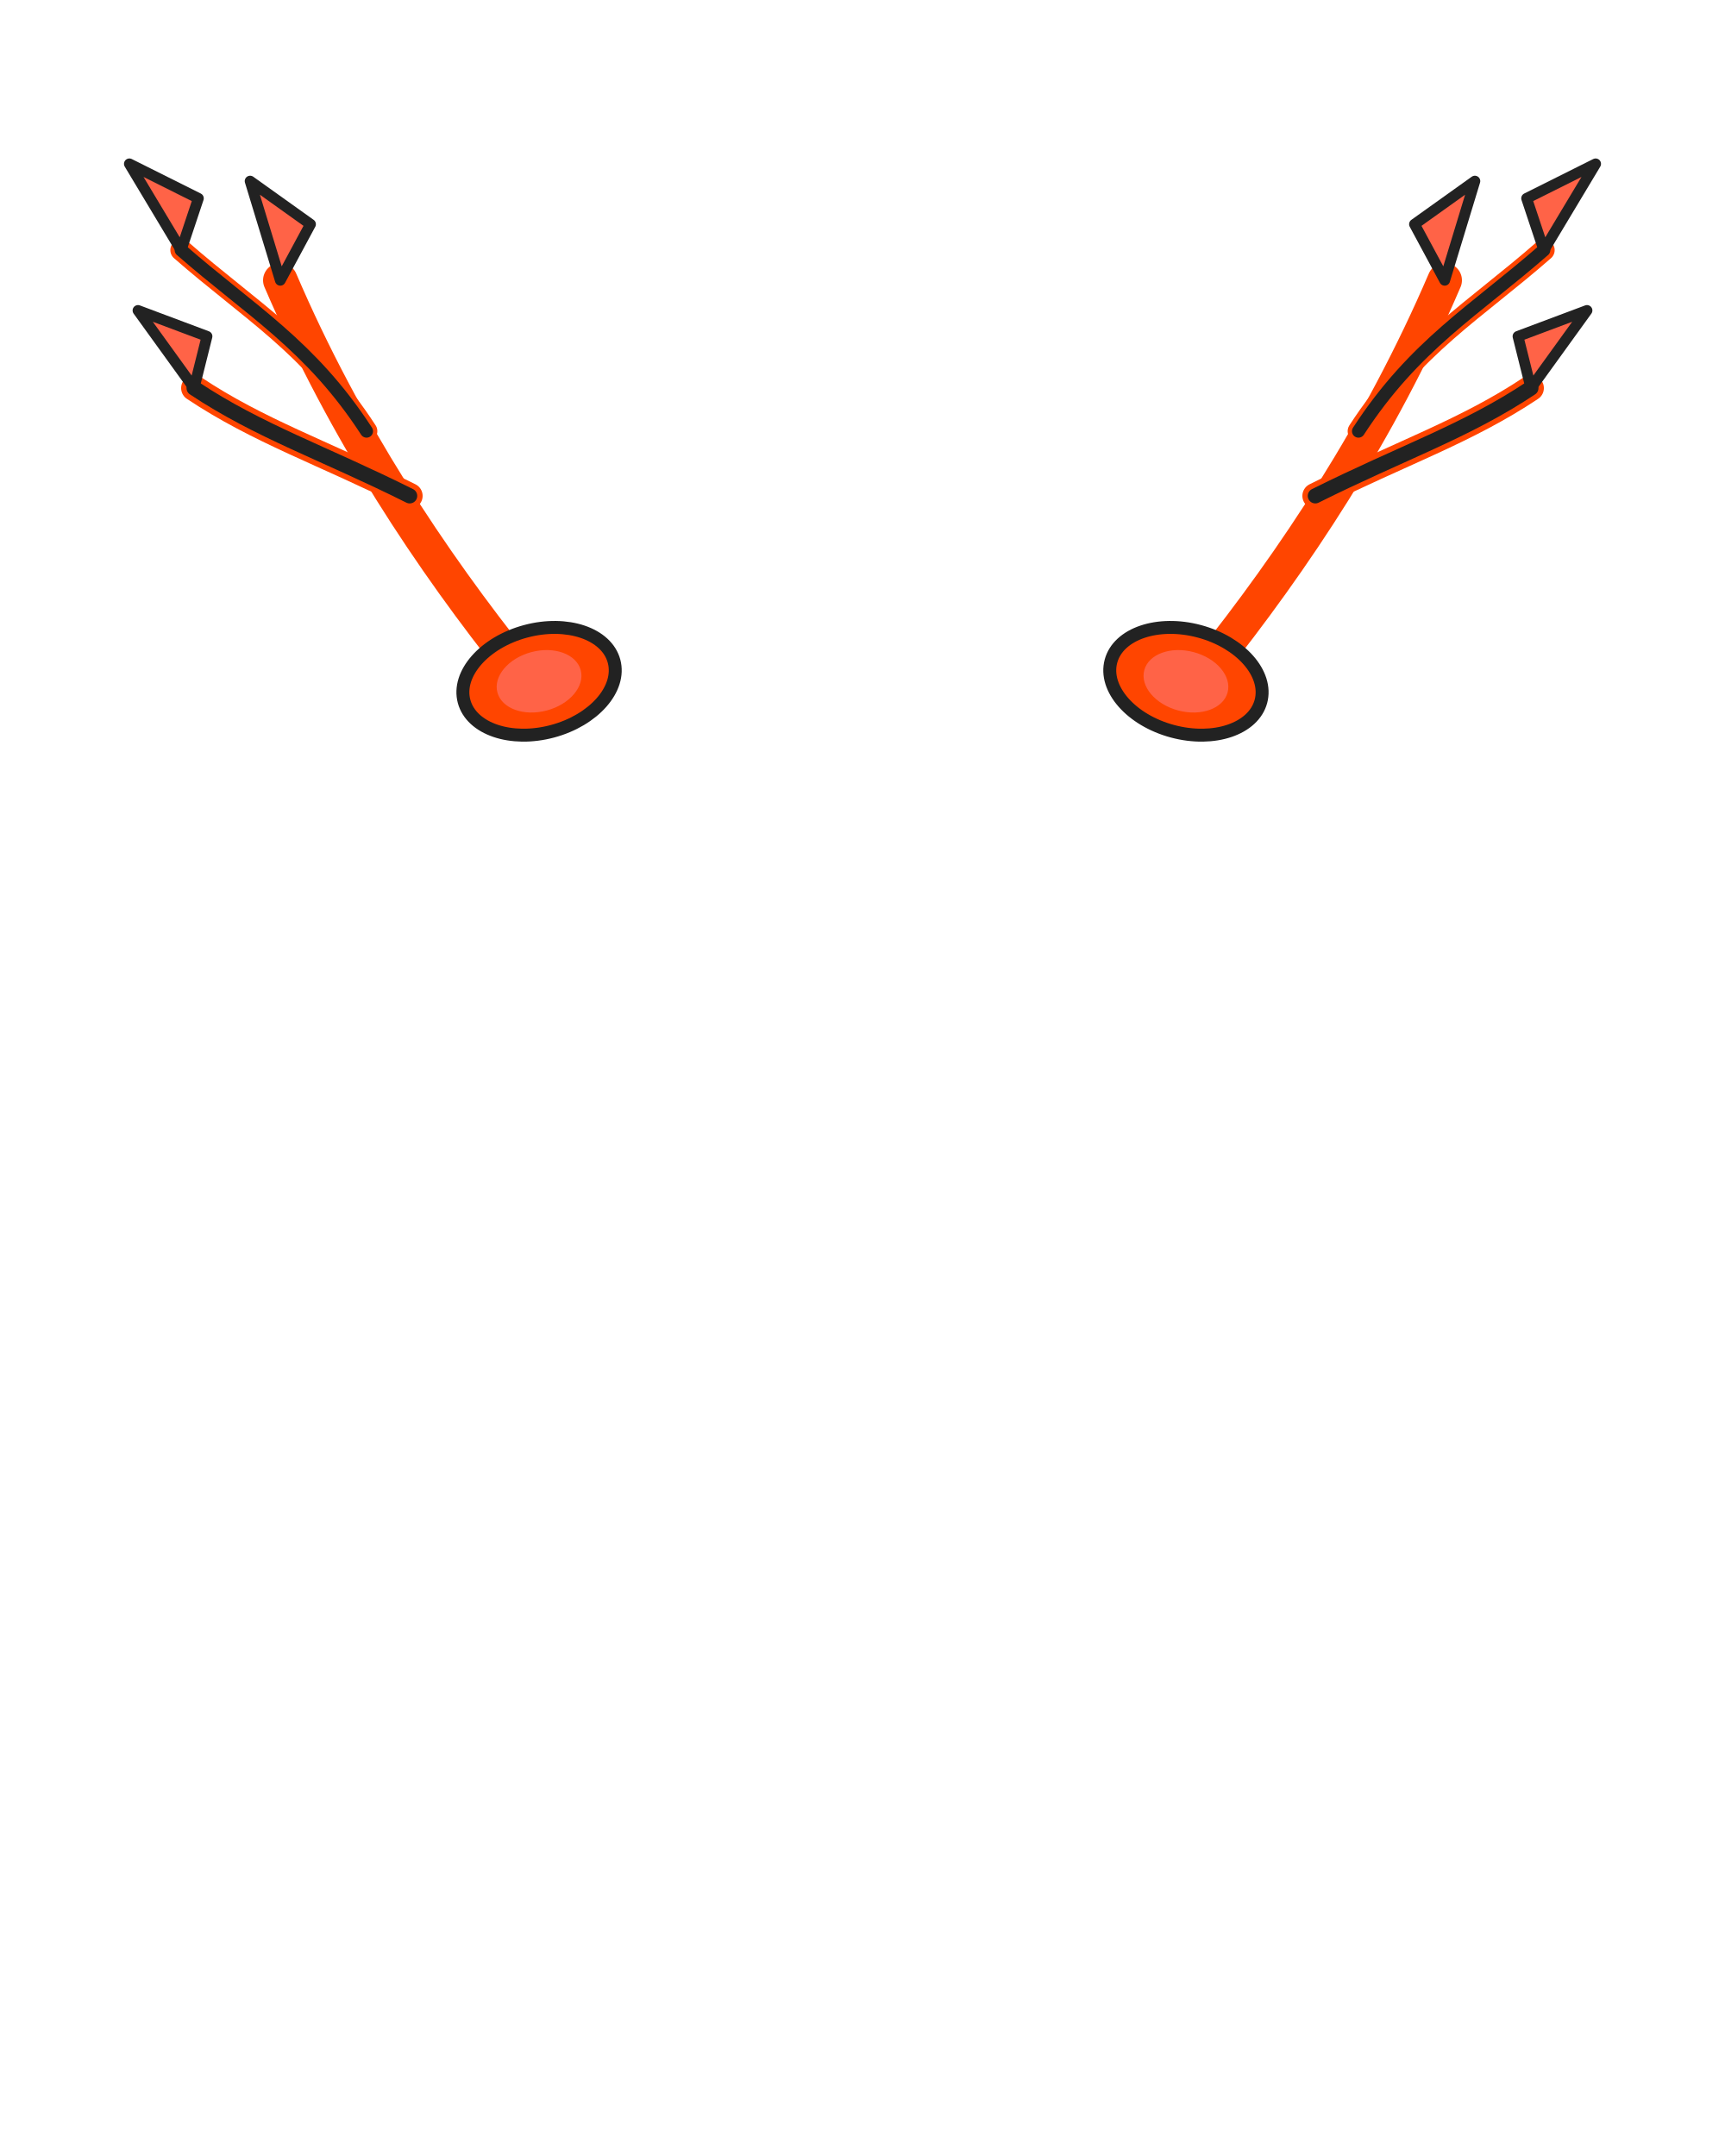
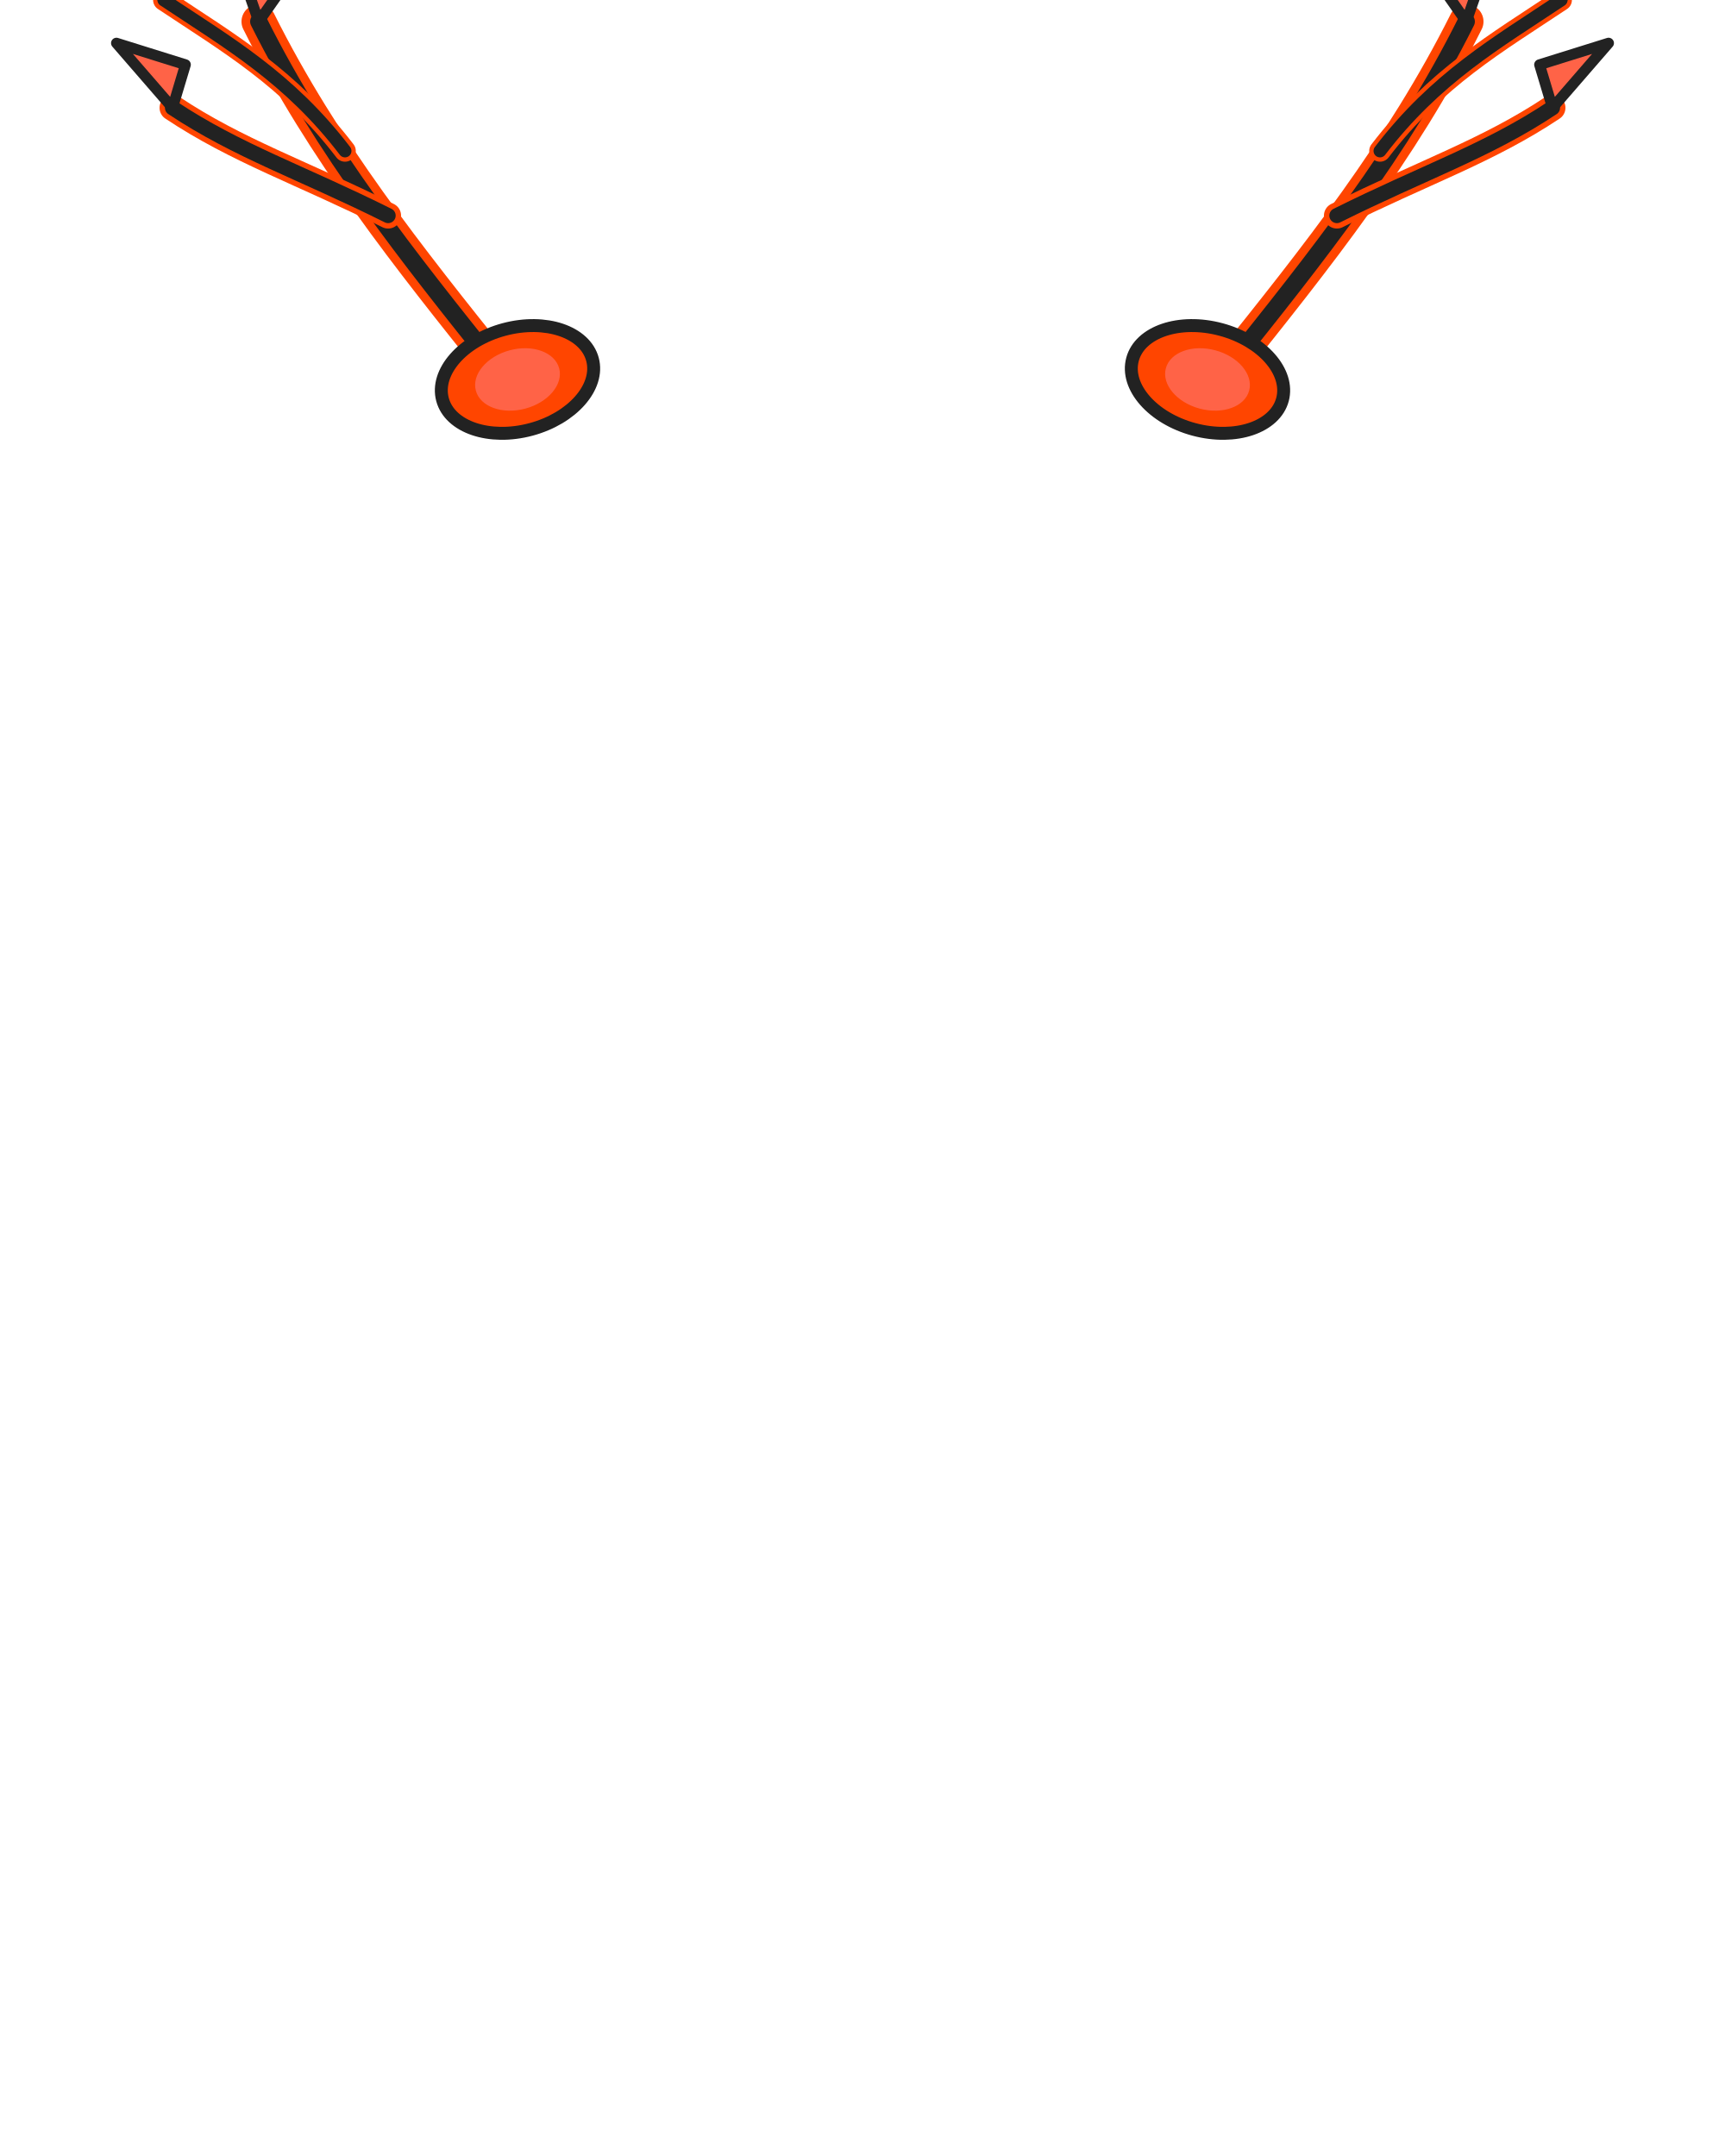
<svg xmlns="http://www.w3.org/2000/svg" viewBox="0 0 400 500">
-   <path d="M120,155 C100,130 80,100 65,65" fill="none" stroke="#222" stroke-width="4" stroke-linecap="round" />
-   <path d="M120,155 C100,130 80,100 65,65" fill="none" stroke="#FF4500" stroke-width="8" stroke-linecap="round" />
-   <path d="M95,115 C75,105 60,100 45,90" fill="none" stroke="#FF4500" stroke-width="6" stroke-linecap="round" />
-   <path d="M95,115 C75,105 60,100 45,90" fill="none" stroke="#222" stroke-width="3.5" stroke-linecap="round" />
-   <path d="M85,100 C72,80 58,72 42,58" fill="none" stroke="#FF4500" stroke-width="5" stroke-linecap="round" />
-   <path d="M85,100 C72,80 58,72 42,58" fill="none" stroke="#222" stroke-width="3" stroke-linecap="round" />
-   <polygon points="65,65 58,42 72,52" fill="#FF6347" stroke="#222" stroke-width="2.5" stroke-linejoin="round" />
-   <polygon points="45,90 32,72 48,78" fill="#FF6347" stroke="#222" stroke-width="2.5" stroke-linejoin="round" />
-   <polygon points="42,58 30,38 46,46" fill="#FF6347" stroke="#222" stroke-width="2.5" stroke-linejoin="round" />
-   <ellipse cx="125" cy="158" rx="18" ry="12" fill="#FF4500" stroke="#222" stroke-width="3" transform="rotate(-15,125,158)" />
-   <ellipse cx="125" cy="158" rx="10" ry="7" fill="#FF6347" stroke="none" transform="rotate(-15,125,158)" />
-   <path d="M280,155 C300,130 320,100 335,65" fill="none" stroke="#222" stroke-width="4" stroke-linecap="round" />
-   <path d="M280,155 C300,130 320,100 335,65" fill="none" stroke="#FF4500" stroke-width="8" stroke-linecap="round" />
-   <path d="M305,115 C325,105 340,100 355,90" fill="none" stroke="#FF4500" stroke-width="6" stroke-linecap="round" />
-   <path d="M305,115 C325,105 340,100 355,90" fill="none" stroke="#222" stroke-width="3.5" stroke-linecap="round" />
-   <path d="M315,100 C328,80 342,72 358,58" fill="none" stroke="#FF4500" stroke-width="5" stroke-linecap="round" />
-   <path d="M315,100 C328,80 342,72 358,58" fill="none" stroke="#222" stroke-width="3" stroke-linecap="round" />
-   <polygon points="335,65 342,42 328,52" fill="#FF6347" stroke="#222" stroke-width="2.5" stroke-linejoin="round" />
-   <polygon points="355,90 368,72 352,78" fill="#FF6347" stroke="#222" stroke-width="2.5" stroke-linejoin="round" />
-   <polygon points="358,58 370,38 354,46" fill="#FF6347" stroke="#222" stroke-width="2.5" stroke-linejoin="round" />
-   <ellipse cx="275" cy="158" rx="18" ry="12" fill="#FF4500" stroke="#222" stroke-width="3" transform="rotate(15,275,158)" />
-   <ellipse cx="275" cy="158" rx="10" ry="7" fill="#FF6347" stroke="none" transform="rotate(15,275,158)" />
+   <path d="M115,85 C95,60 75,35 60,5" fill="none" stroke="#FF4500" stroke-width="8" stroke-linecap="round" />
+   <path d="M115,85 C95,60 75,35 60,5" fill="none" stroke="#222" stroke-width="4" stroke-linecap="round" />
+   <path d="M90,50 C70,40 55,35 40,25" fill="none" stroke="#FF4500" stroke-width="6" stroke-linecap="round" />
+   <path d="M90,50 C70,40 55,35 40,25" fill="none" stroke="#222" stroke-width="3.5" stroke-linecap="round" />
+   <path d="M80,35 C67,18 53,10 38,0" fill="none" stroke="#FF4500" stroke-width="5" stroke-linecap="round" />
+   <path d="M80,35 C67,18 53,10 38,0" fill="none" stroke="#222" stroke-width="3" stroke-linecap="round" />
+   <polygon points="60,5 53,-15 67,-5" fill="#FF6347" stroke="#222" stroke-width="2.5" stroke-linejoin="round" />
+   <polygon points="40,25 27,10 43,15" fill="#FF6347" stroke="#222" stroke-width="2.5" stroke-linejoin="round" />
+   <polygon points="38,0 26,-18 42,-10" fill="#FF6347" stroke="#222" stroke-width="2.5" stroke-linejoin="round" />
+   <ellipse cx="120" cy="88" rx="18" ry="12" fill="#FF4500" stroke="#222" stroke-width="3" transform="rotate(-15,120,88)" />
+   <ellipse cx="120" cy="88" rx="10" ry="7" fill="#FF6347" stroke="none" transform="rotate(-15,120,88)" />
+   <path d="M285,85 C305,60 325,35 340,5" fill="none" stroke="#FF4500" stroke-width="8" stroke-linecap="round" />
+   <path d="M285,85 C305,60 325,35 340,5" fill="none" stroke="#222" stroke-width="4" stroke-linecap="round" />
+   <path d="M310,50 C330,40 345,35 360,25" fill="none" stroke="#FF4500" stroke-width="6" stroke-linecap="round" />
+   <path d="M310,50 C330,40 345,35 360,25" fill="none" stroke="#222" stroke-width="3.5" stroke-linecap="round" />
+   <path d="M320,35 C333,18 347,10 362,0" fill="none" stroke="#FF4500" stroke-width="5" stroke-linecap="round" />
+   <path d="M320,35 C333,18 347,10 362,0" fill="none" stroke="#222" stroke-width="3" stroke-linecap="round" />
+   <polygon points="340,5 347,-15 333,-5" fill="#FF6347" stroke="#222" stroke-width="2.5" stroke-linejoin="round" />
+   <polygon points="360,25 373,10 357,15" fill="#FF6347" stroke="#222" stroke-width="2.5" stroke-linejoin="round" />
+   <polygon points="362,0 374,-18 358,-10" fill="#FF6347" stroke="#222" stroke-width="2.5" stroke-linejoin="round" />
+   <ellipse cx="280" cy="88" rx="18" ry="12" fill="#FF4500" stroke="#222" stroke-width="3" transform="rotate(15,280,88)" />
+   <ellipse cx="280" cy="88" rx="10" ry="7" fill="#FF6347" stroke="none" transform="rotate(15,280,88)" />
</svg>
